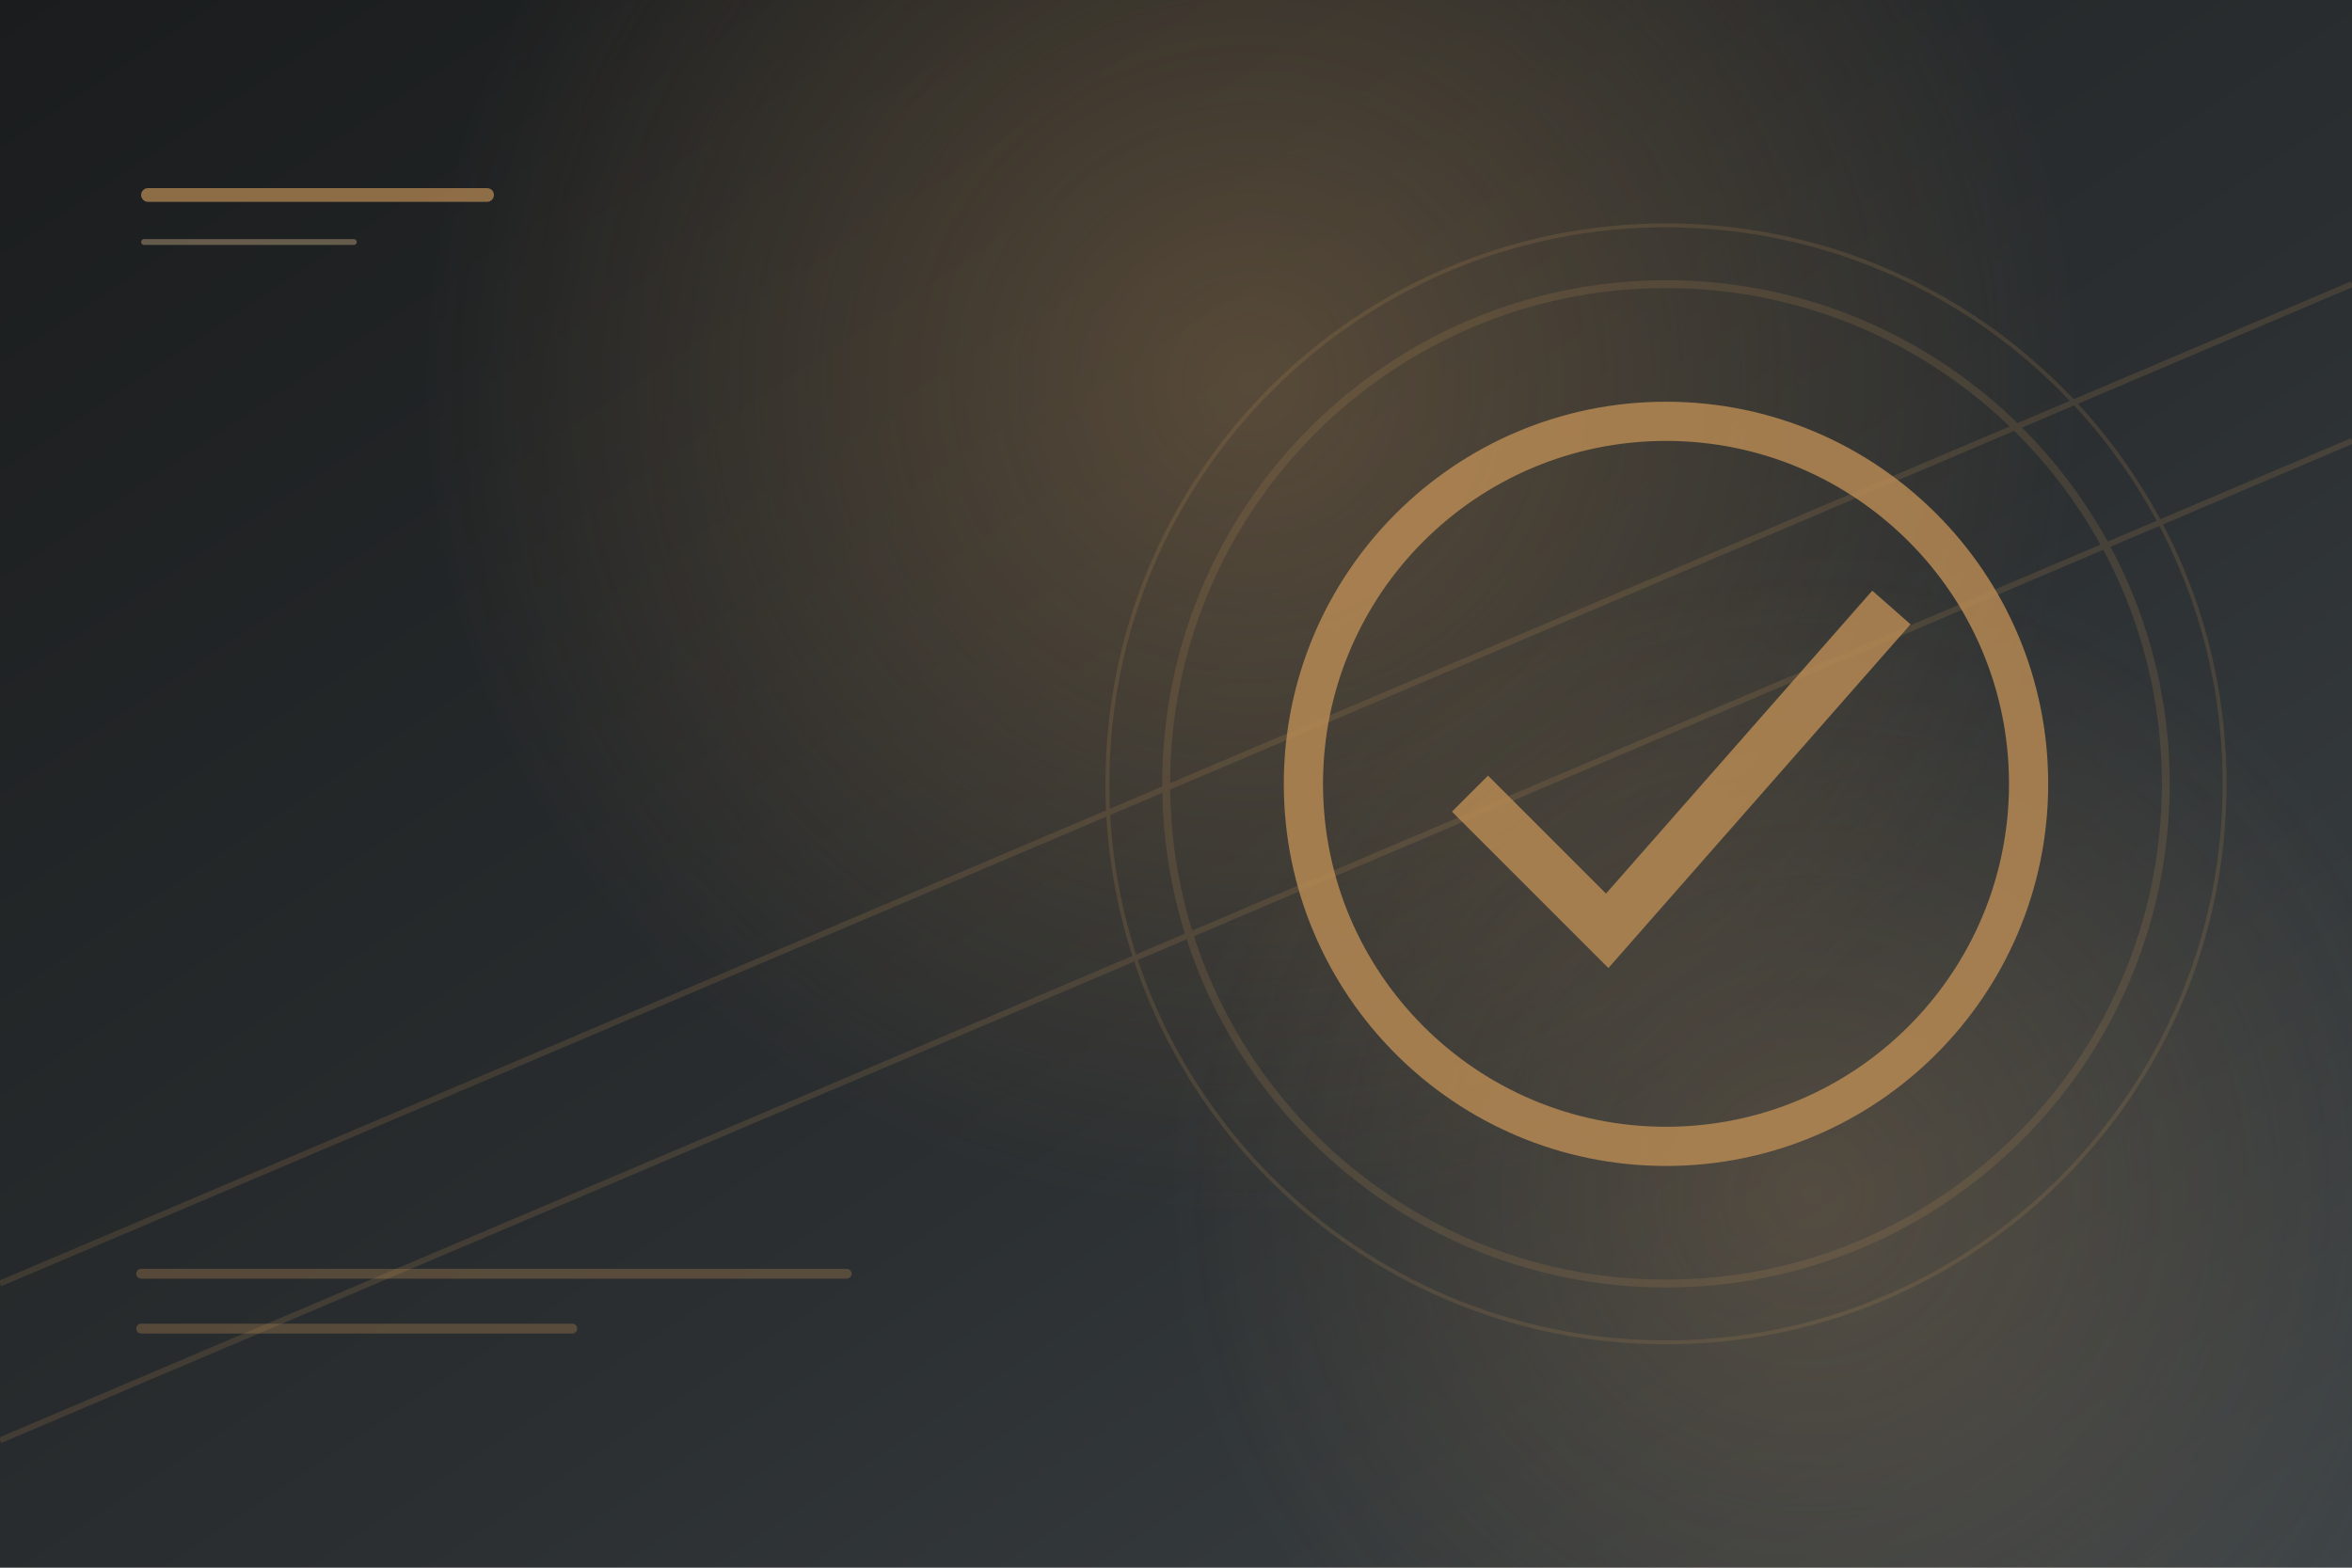
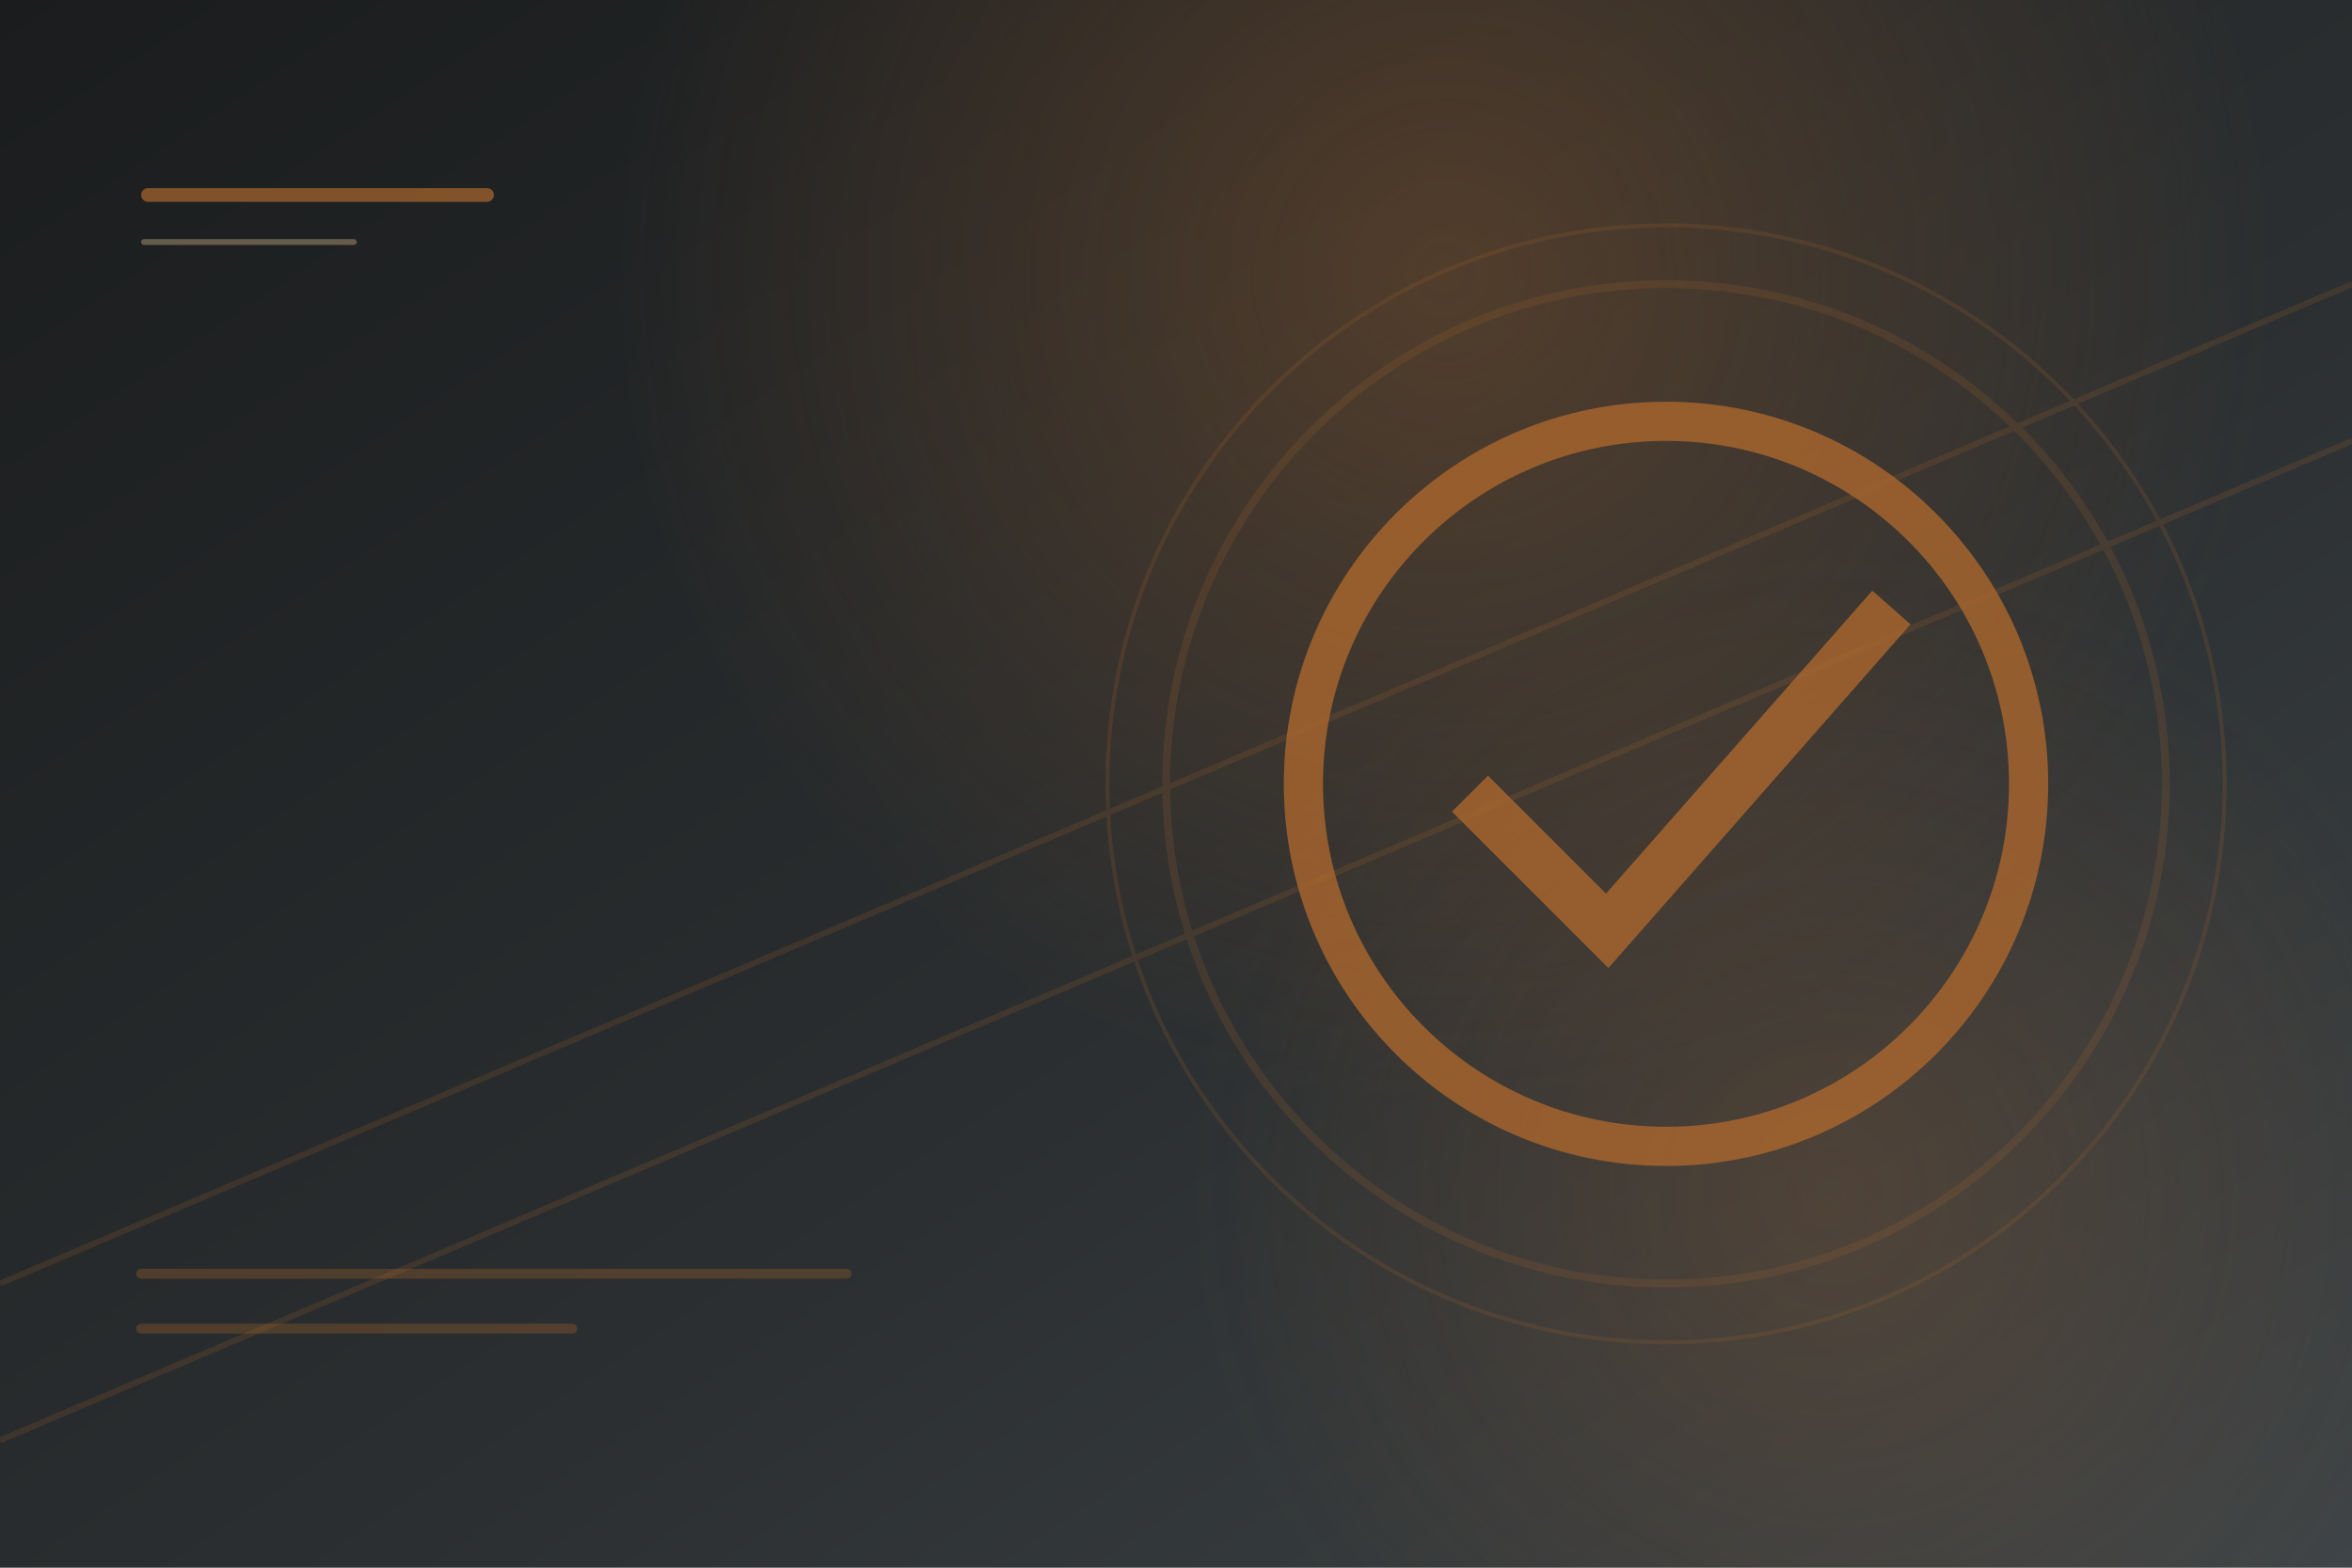
<svg xmlns="http://www.w3.org/2000/svg" width="1200" height="800" viewBox="0 0 1200 800" preserveAspectRatio="xMidYMid meet" role="img" aria-labelledby="title desc">
  <defs>
    <linearGradient id="bg" x1="0" y1="0" x2="1" y2="1">
      <stop stop-color="#1a1c1d" />
      <stop offset=".58" stop-color="#2b2f31" />
      <stop offset="1" stop-color="#3e4447" />
    </linearGradient>
    <radialGradient id="glow">
-       <stop stop-color="#b98b54" stop-opacity=".34" />
-       <stop offset="1" stop-color="#b98b54" stop-opacity="0" />
+       <stop stop-color="#a8652d" stop-opacity=".34" />
+       <stop offset="1" stop-color="#a8652d" stop-opacity="0" />
    </radialGradient>
  </defs>
  <rect width="1200" height="800" fill="url(#bg)" />
-   <circle cx="638" cy="197" r="420" fill="url(#glow)" />
-   <circle cx="924" cy="610" r="330" fill="url(#glow)" opacity=".7" />
-   <g fill="none" stroke="#b98b54" opacity=".18">
+   <circle cx="737" cy="141" r="420" fill="url(#glow)" />
+   <circle cx="934" cy="610" r="330" fill="url(#glow)" opacity=".7" />
+   <g fill="none" stroke="#a8652d" opacity=".18">
    <path d="M0 655 1200 145M0 735 1200 225" stroke-width="3" />
    <circle cx="850" cy="400" r="255" stroke-width="4" />
    <circle cx="850" cy="400" r="285" stroke-width="2" />
  </g>
-   <g color="#b98b54" opacity=".82">
+   <g color="#a8652d" opacity=".82">
    <circle cx="850" cy="400" r="185" fill="none" stroke="currentColor" stroke-width="20" />
    <path d="m750 405 70 70 145-165" fill="none" stroke="currentColor" stroke-width="26" />
  </g>
-   <rect x="72" y="96" width="180" height="7" rx="3.5" fill="#b98b54" opacity=".72" />
+   <rect x="72" y="96" width="180" height="7" rx="3.5" fill="#a8652d" opacity=".72" />
  <rect x="72" y="122" width="110" height="3" rx="1.5" fill="#d2b48c" opacity=".4" />
-   <path d="M72 650h360M72 678h220" stroke="#b98b54" stroke-width="5" stroke-linecap="round" opacity=".32" />
+   <path d="M72 650h360M72 678h220" stroke="#a8652d" stroke-width="5" stroke-linecap="round" opacity=".32" />
</svg>
